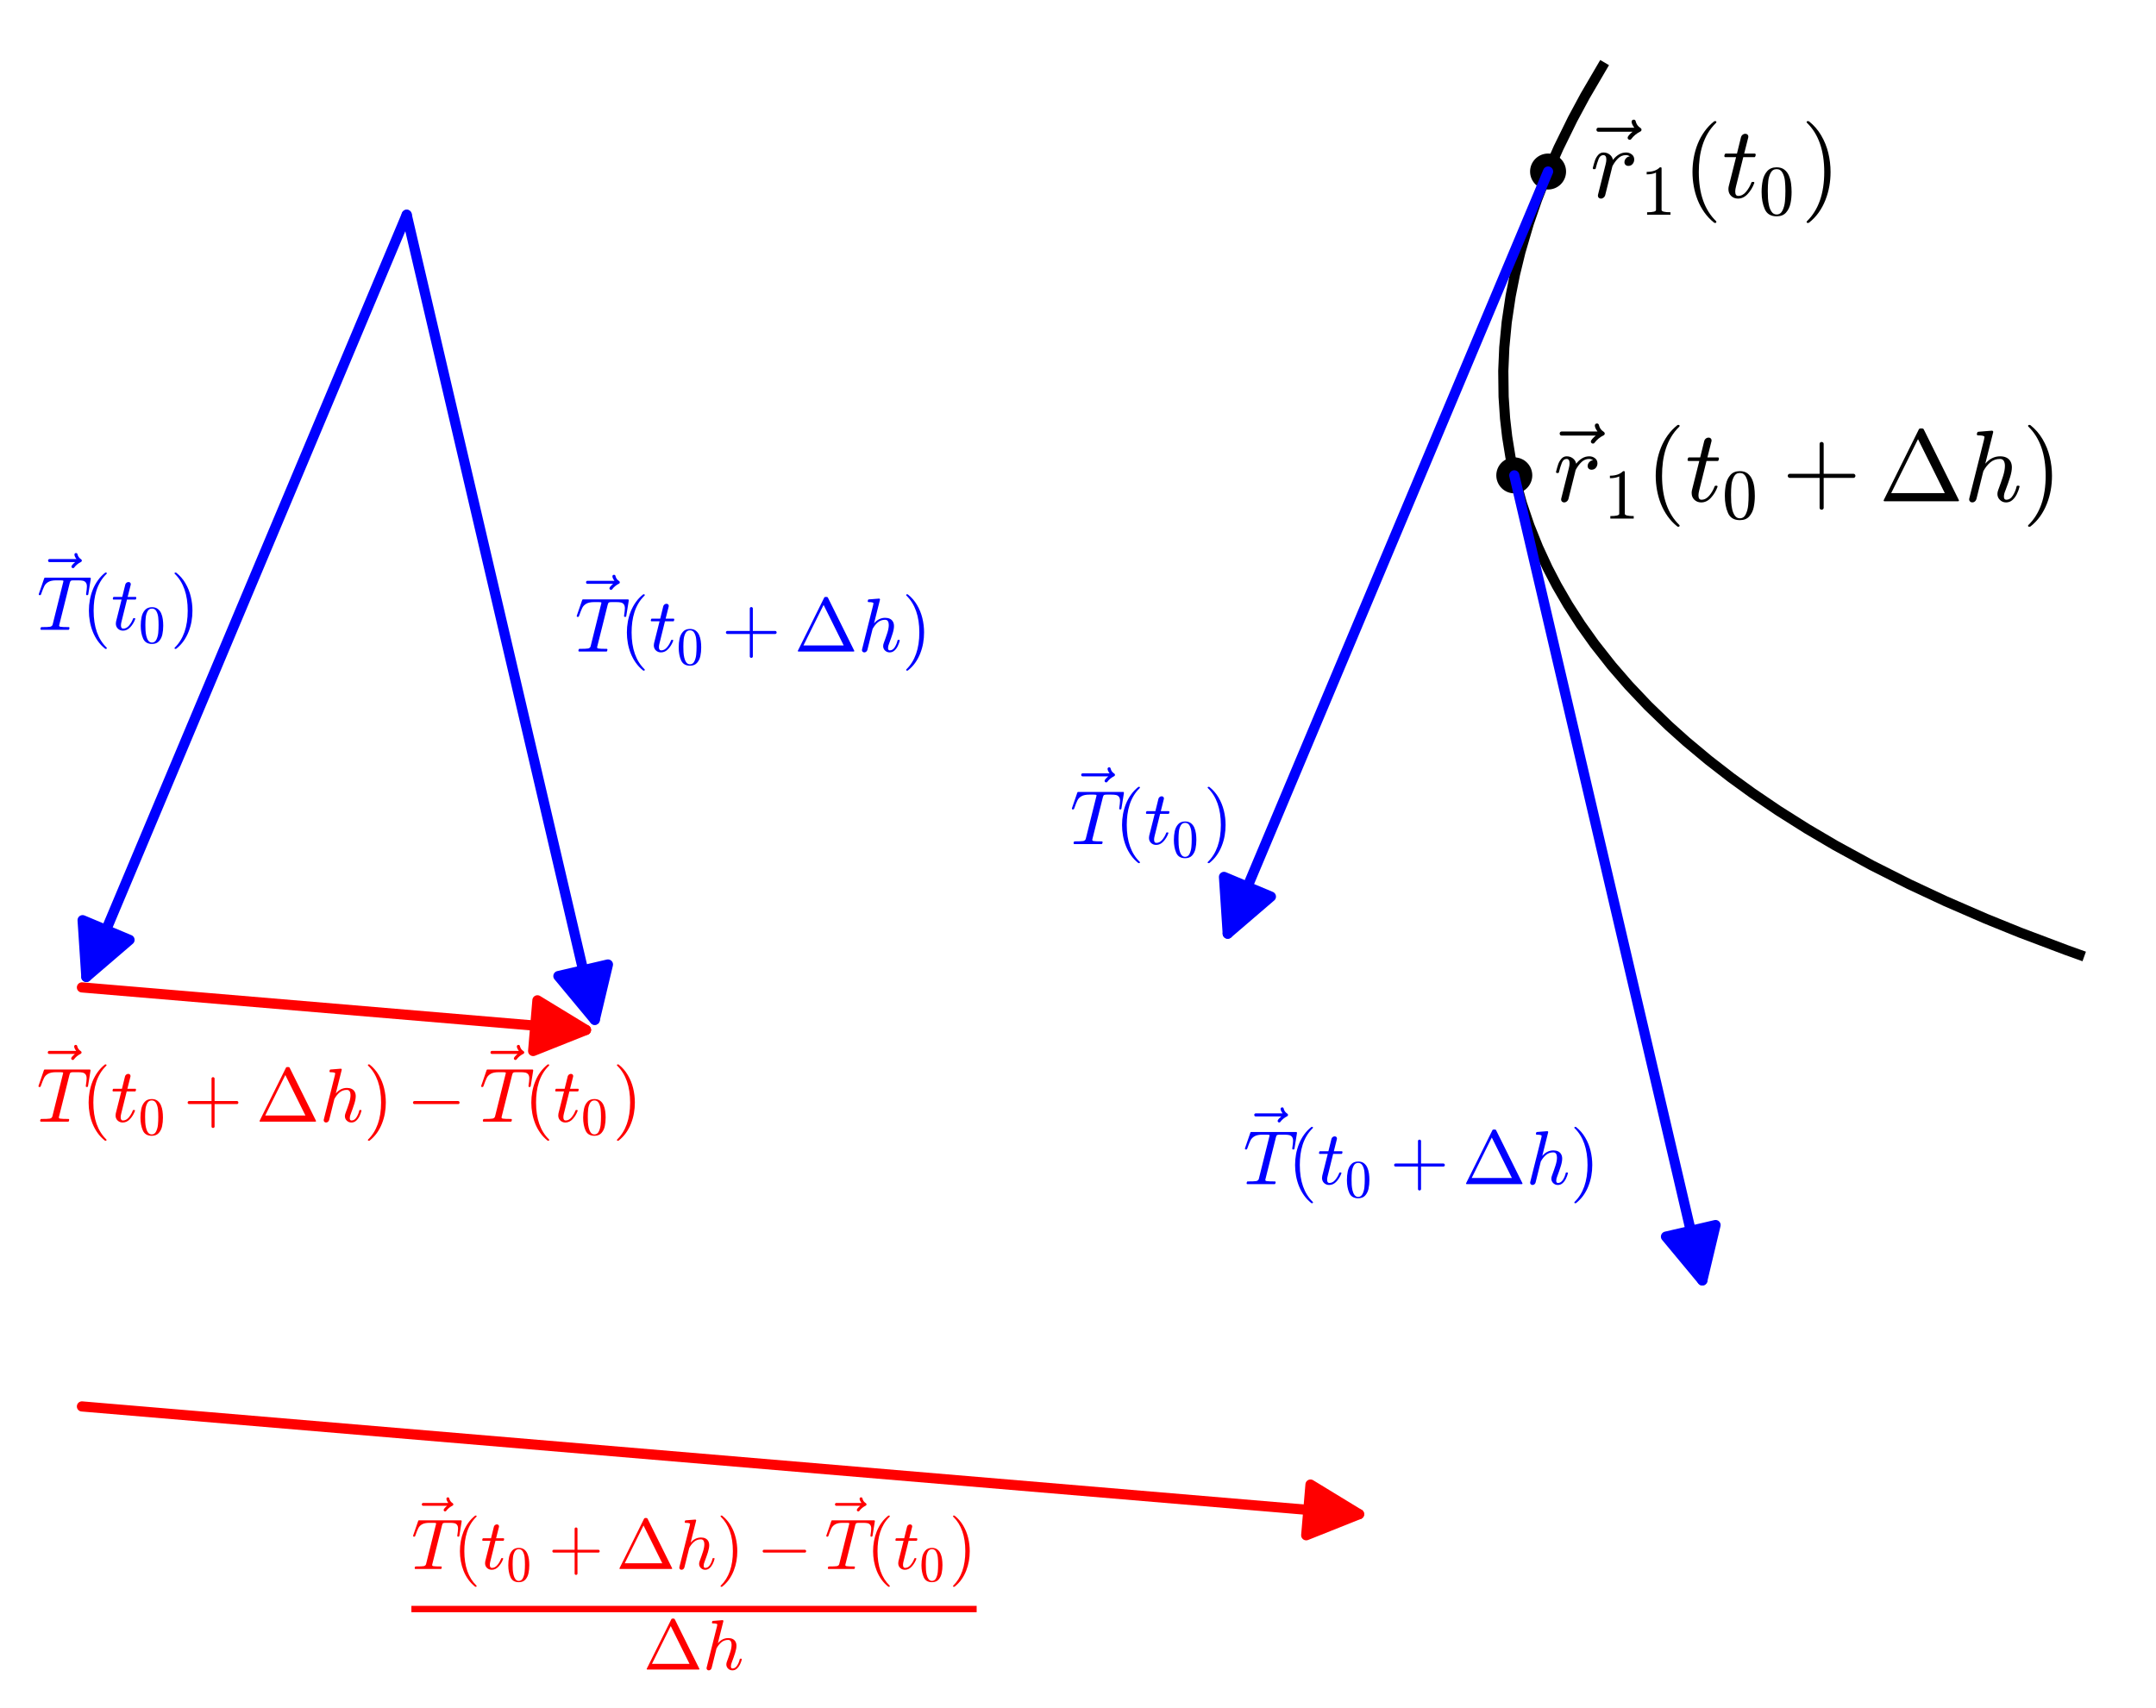
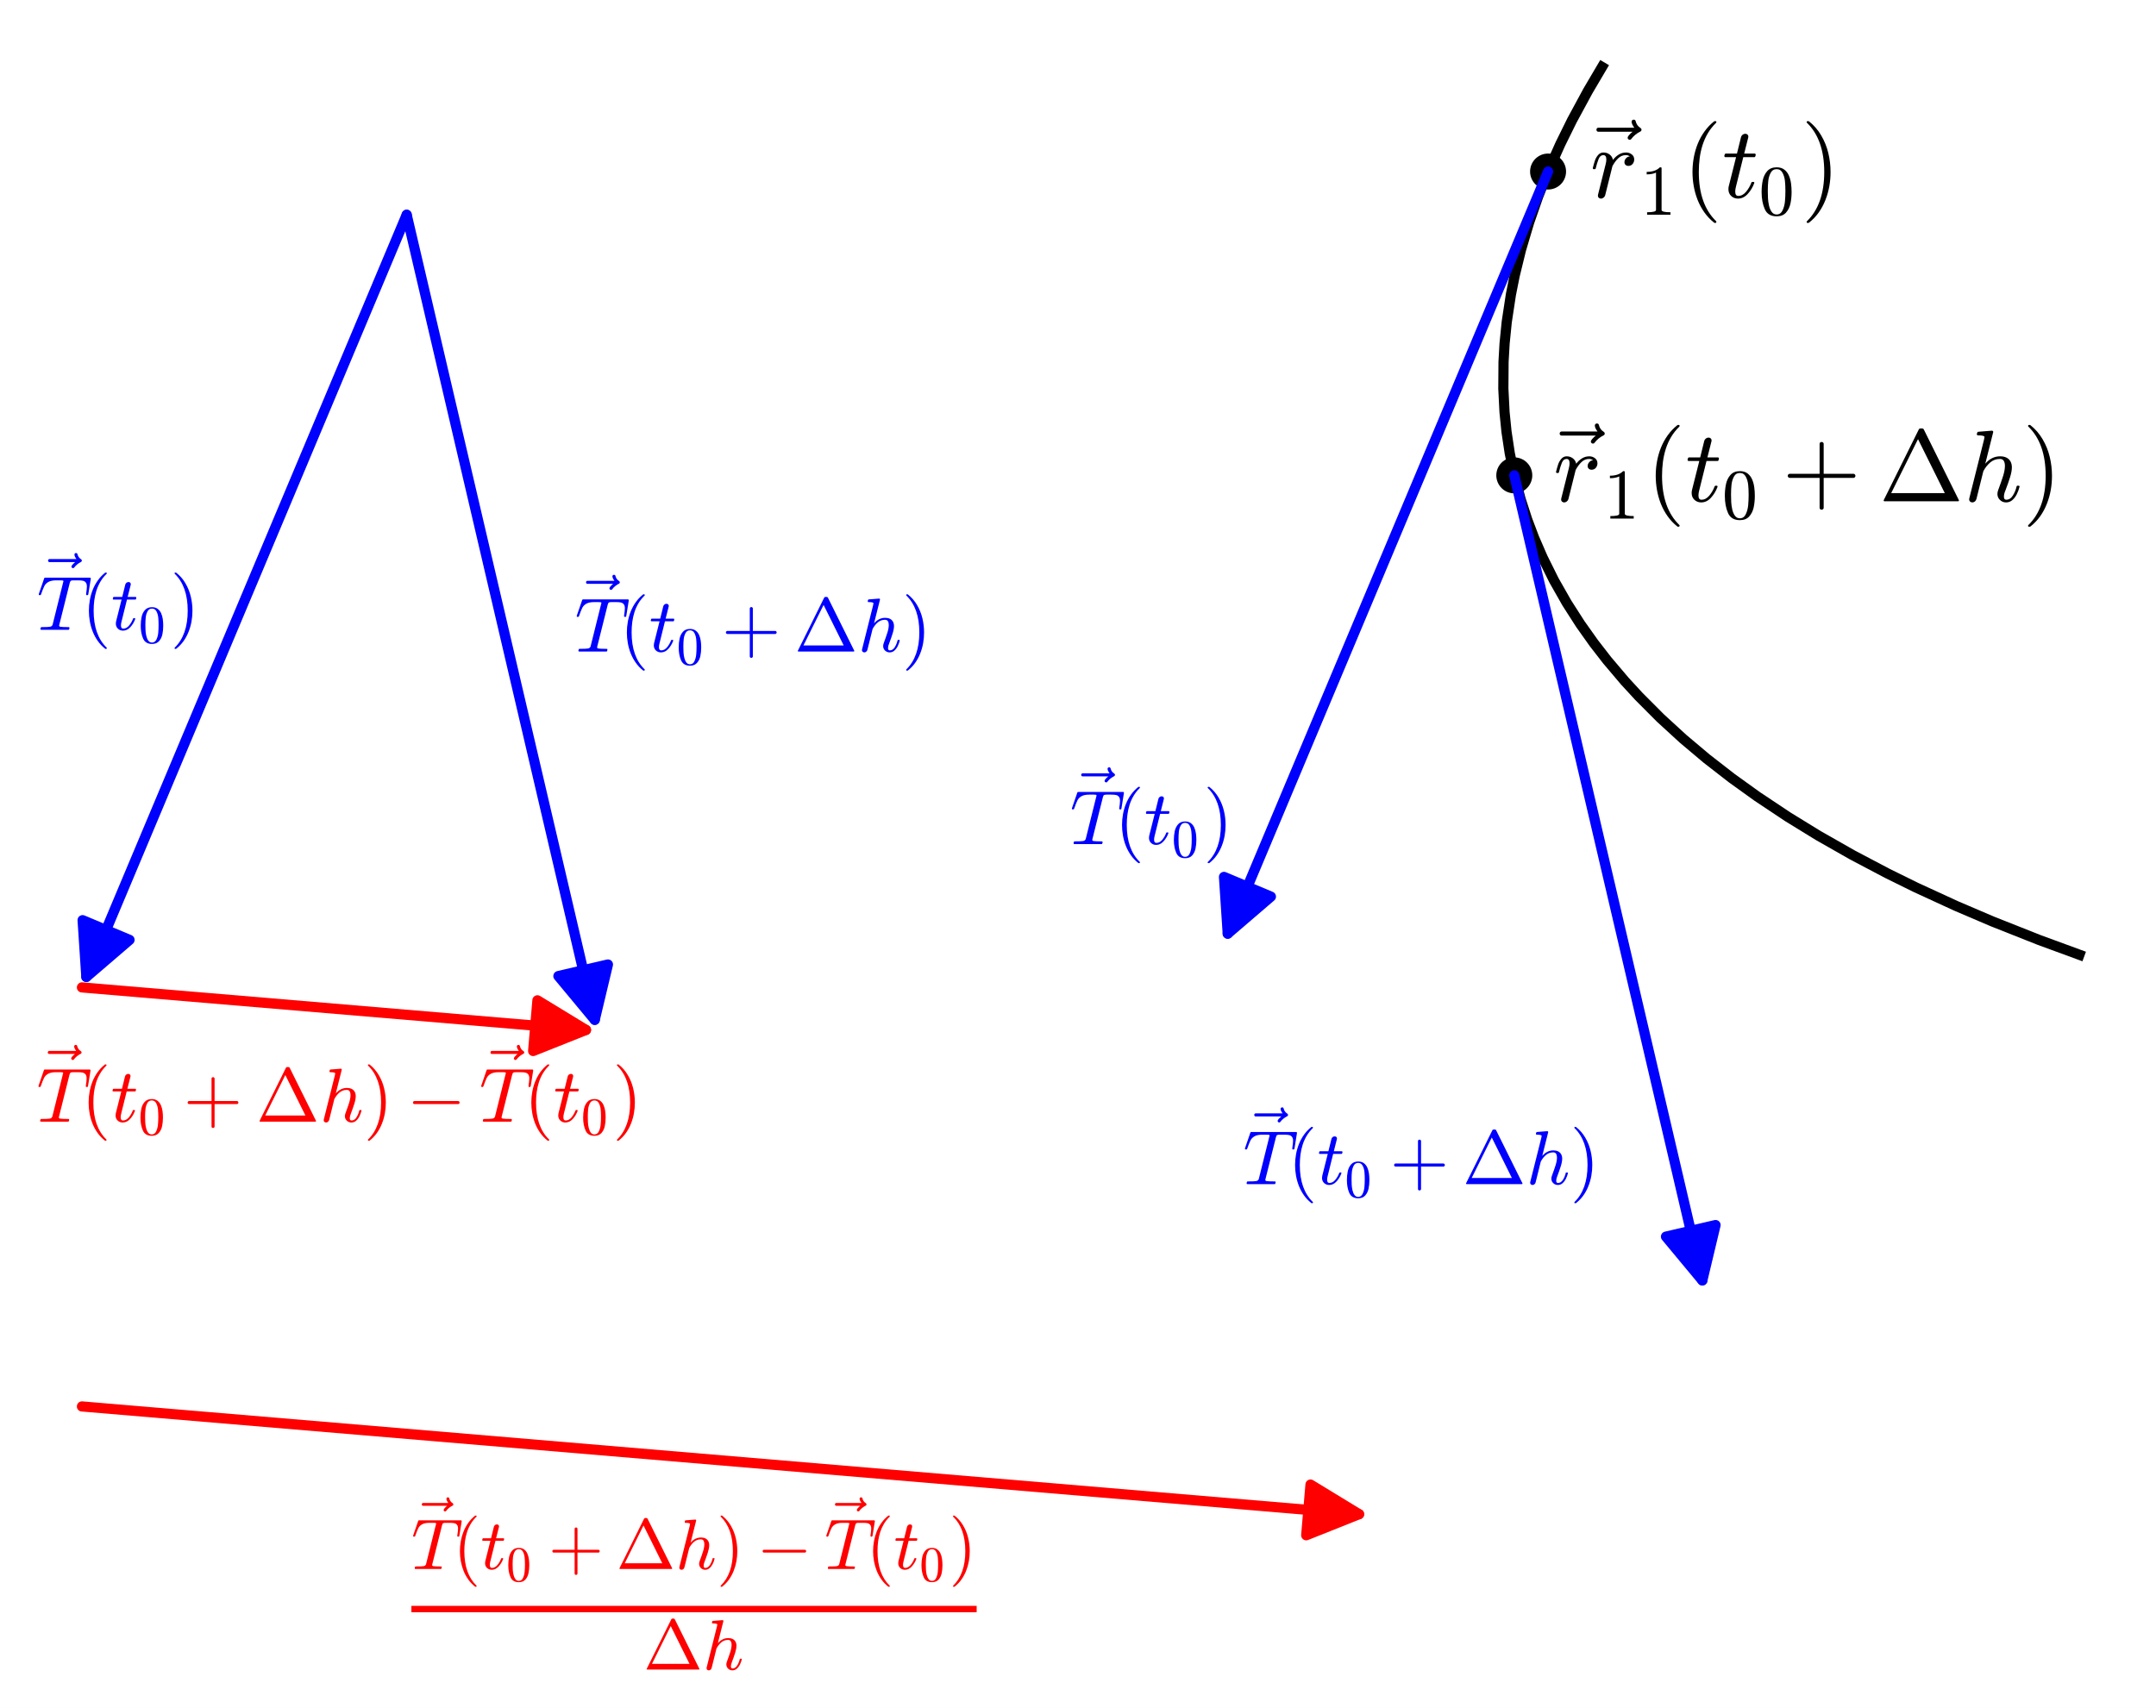
<svg xmlns="http://www.w3.org/2000/svg" xmlns:xlink="http://www.w3.org/1999/xlink" width="423.726pt" height="335.748pt" viewBox="0 0 423.726 335.748" version="1.1">
  <defs>
    <style type="text/css">*{stroke-linejoin: round; stroke-linecap: butt}</style>
  </defs>
  <g id="figure_1">
    <g id="patch_1">
      <path d="M 0 335.748  L 423.726 335.748  L 423.726 0  L 0 0  z " style="fill: #ffffff" />
    </g>
    <g id="axes_1">
      <g id="patch_2">
        <path d="M 8.254 317.414  L 416.526 317.414  L 416.526 7.2  L 8.254 7.2  z " style="fill: #ffffff" />
      </g>
      <g id="PathCollection_1">
-         <path d="M 304.247 37.256  C 305.185 37.256 306.084 36.884 306.747 36.221  C 307.41 35.558 307.783 34.659 307.783 33.721  C 307.783 32.783 307.41 31.884 306.747 31.221  C 306.084 30.558 305.185 30.185 304.247 30.185  C 303.309 30.185 302.41 30.558 301.747 31.221  C 301.084 31.884 300.712 32.783 300.712 33.721  C 300.712 34.659 301.084 35.558 301.747 36.221  C 302.41 36.884 303.309 37.256 304.247 37.256  z " clip-path="url(#p8c3b4d5170)" />
+         <path d="M 304.247 37.256  C 305.185 37.256 306.084 36.884 306.747 36.221  C 307.41 35.558 307.783 34.659 307.783 33.721  C 307.783 32.783 307.41 31.884 306.747 31.221  C 306.084 30.558 305.185 30.185 304.247 30.185  C 303.309 30.185 302.41 30.558 301.747 31.221  C 301.084 31.884 300.712 32.783 300.712 33.721  C 300.712 34.659 301.084 35.558 301.747 36.221  C 302.41 36.884 303.309 37.256 304.247 37.256  z " clip-path="url(#pfa7493a1c7)" />
      </g>
      <g id="PathCollection_2">
-         <path d="M 297.609 96.983  C 298.547 96.983 299.446 96.61 300.109 95.947  C 300.772 95.284 301.145 94.385 301.145 93.447  C 301.145 92.509 300.772 91.61 300.109 90.947  C 299.446 90.284 298.547 89.912 297.609 89.912  C 296.671 89.912 295.772 90.284 295.109 90.947  C 294.446 91.61 294.074 92.509 294.074 93.447  C 294.074 94.385 294.446 95.284 295.109 95.947  C 295.772 96.61 296.671 96.983 297.609 96.983  z " clip-path="url(#p8c3b4d5170)" />
+         <path d="M 297.609 96.983  C 298.547 96.983 299.446 96.61 300.109 95.947  C 300.772 95.284 301.145 94.385 301.145 93.447  C 301.145 92.509 300.772 91.61 300.109 90.947  C 299.446 90.284 298.547 89.912 297.609 89.912  C 296.671 89.912 295.772 90.284 295.109 90.947  C 294.446 91.61 294.074 92.509 294.074 93.447  C 294.074 94.385 294.446 95.284 295.109 95.947  C 295.772 96.61 296.671 96.983 297.609 96.983  z " clip-path="url(#pfa7493a1c7)" />
      </g>
      <g id="matplotlib.axis_1" />
      <g id="matplotlib.axis_2" />
      <g id="line2d_1">
-         <path d="M 314.857 13.166  L 311.532 18.852  L 309.082 23.406  L 306.297 29.084  L 303.966 34.394  L 302.079 39.226  L 300.461 43.919  L 298.816 49.513  L 297.744 53.913  L 296.89 58.194  L 296.12 63.329  L 295.644 68.303  L 295.447 72.91  L 295.51 77.995  L 295.796 82.255  L 296.208 85.854  L 296.868 89.929  L 297.846 94.432  L 299.099 98.958  L 300.586 103.352  L 302.29 107.607  L 304.156 111.642  L 305.958 115.103  L 308.146 118.879  L 310.659 122.782  L 313.382 126.607  L 316.759 130.896  L 320.082 134.731  L 323.865 138.725  L 327.988 142.712  L 331.416 145.784  L 335.795 149.439  L 340.189 152.847  L 344.345 155.863  L 349.46 159.336  L 355.117 162.909  L 360.695 166.192  L 367.866 170.11  L 375.244 173.83  L 382.338 177.15  L 390.259 180.592  L 396.974 183.316  L 406.093 186.76  L 408.675 187.686  L 408.675 187.686  " clip-path="url(#p8c3b4d5170)" style="fill: none; stroke: #000000; stroke-width: 2; stroke-linecap: square" />
+         <path d="M 314.857 13.166  L 312.082 17.876  L 308.945 23.672  L 306.64 28.351  L 304.254 33.705  L 302.302 38.623  L 300.526 43.718  L 298.93 49.088  L 297.686 54.175  L 296.943 57.901  L 296.125 63.291  L 295.702 67.517  L 295.496 71.114  L 295.458 76.386  L 295.691 81.022  L 296.077 84.855  L 296.717 89.099  L 297.679 93.744  L 298.859 98.163  L 300.162 102.176  L 301.502 105.721  L 303.185 109.608  L 305.425 114.115  L 307.942 118.544  L 310.587 122.675  L 313.252 126.432  L 315.862 129.799  L 319.342 133.906  L 322.1 136.906  L 326.327 141.147  L 330.804 145.25  L 335.422 149.139  L 340.352 152.969  L 345.389 156.592  L 351.412 160.599  L 357.378 164.267  L 364.111 168.098  L 371.001 171.727  L 376.569 174.469  L 384.453 178.095  L 391.541 181.125  L 400.742 184.773  L 408.675 187.686  L 408.675 187.686  " clip-path="url(#pfa7493a1c7)" style="fill: none; stroke: #000000; stroke-width: 2; stroke-linecap: square" />
      </g>
      <g id="patch_3">
-         <path d="M 304.247 33.721  Q 272.336 109.661 241.291 183.539  " clip-path="url(#p8c3b4d5170)" style="fill: none; stroke: #0000ff; stroke-width: 2; stroke-linecap: round" />
-         <path d="M 249.774 176.257  L 241.291 183.539  L 240.555 172.383  L 249.774 176.257  z " clip-path="url(#p8c3b4d5170)" style="fill: #0000ff; stroke: #0000ff; stroke-width: 2; stroke-linecap: round" />
+         <path d="M 304.247 33.721  Q 272.336 109.661 241.291 183.539  " clip-path="url(#pfa7493a1c7)" style="fill: none; stroke: #0000ff; stroke-width: 2; stroke-linecap: round" />
+         <path d="M 249.774 176.257  L 241.291 183.539  L 240.555 172.383  z " clip-path="url(#pfa7493a1c7)" style="fill: #0000ff; stroke: #0000ff; stroke-width: 2; stroke-linecap: round" />
      </g>
      <g id="patch_4">
-         <path d="M 79.928 42.227  Q 48.017 118.166 16.971 192.045  " clip-path="url(#p8c3b4d5170)" style="fill: none; stroke: #0000ff; stroke-width: 2; stroke-linecap: round" />
-         <path d="M 25.455 184.763  L 16.971 192.045  L 16.236 180.889  L 25.455 184.763  z " clip-path="url(#p8c3b4d5170)" style="fill: #0000ff; stroke: #0000ff; stroke-width: 2; stroke-linecap: round" />
+         <path d="M 79.928 42.227  Q 48.017 118.166 16.971 192.045  " clip-path="url(#pfa7493a1c7)" style="fill: none; stroke: #0000ff; stroke-width: 2; stroke-linecap: round" />
+         <path d="M 25.455 184.763  L 16.971 192.045  L 16.236 180.889  z " clip-path="url(#pfa7493a1c7)" style="fill: #0000ff; stroke: #0000ff; stroke-width: 2; stroke-linecap: round" />
      </g>
      <g id="patch_5">
-         <path d="M 297.609 93.447  Q 316.343 173.661 334.567 251.697  " clip-path="url(#p8c3b4d5170)" style="fill: none; stroke: #0000ff; stroke-width: 2; stroke-linecap: round" />
-         <path d="M 337.162 240.822  L 334.567 251.697  L 327.424 243.096  L 337.162 240.822  z " clip-path="url(#p8c3b4d5170)" style="fill: #0000ff; stroke: #0000ff; stroke-width: 2; stroke-linecap: round" />
+         <path d="M 297.609 93.447  Q 316.343 173.661 334.567 251.697  " clip-path="url(#pfa7493a1c7)" style="fill: none; stroke: #0000ff; stroke-width: 2; stroke-linecap: round" />
+         <path d="M 337.162 240.822  L 334.567 251.697  L 327.424 243.096  z " clip-path="url(#pfa7493a1c7)" style="fill: #0000ff; stroke: #0000ff; stroke-width: 2; stroke-linecap: round" />
      </g>
      <g id="patch_6">
-         <path d="M 79.928 42.227  Q 98.661 122.44 116.886 200.477  " clip-path="url(#p8c3b4d5170)" style="fill: none; stroke: #0000ff; stroke-width: 2; stroke-linecap: round" />
-         <path d="M 119.481 189.602  L 116.886 200.477  L 109.743 191.876  L 119.481 189.602  z " clip-path="url(#p8c3b4d5170)" style="fill: #0000ff; stroke: #0000ff; stroke-width: 2; stroke-linecap: round" />
+         <path d="M 79.928 42.227  Q 98.661 122.44 116.886 200.477  " clip-path="url(#pfa7493a1c7)" style="fill: none; stroke: #0000ff; stroke-width: 2; stroke-linecap: round" />
+         <path d="M 119.481 189.602  L 116.886 200.477  L 109.743 191.876  z " clip-path="url(#pfa7493a1c7)" style="fill: #0000ff; stroke: #0000ff; stroke-width: 2; stroke-linecap: round" />
      </g>
      <g id="patch_7">
-         <path d="M 16.105 194.106  Q 66.75 198.38 115.167 202.466  " clip-path="url(#p8c3b4d5170)" style="fill: none; stroke: #ff0000; stroke-width: 2; stroke-linecap: round" />
-         <path d="M 105.623 196.643  L 115.167 202.466  L 104.782 206.608  L 105.623 196.643  z " clip-path="url(#p8c3b4d5170)" style="fill: #ff0000; stroke: #ff0000; stroke-width: 2; stroke-linecap: round" />
+         <path d="M 16.105 194.106  Q 66.75 198.38 115.167 202.466  " clip-path="url(#pfa7493a1c7)" style="fill: none; stroke: #ff0000; stroke-width: 2; stroke-linecap: round" />
+         <path d="M 105.623 196.643  L 115.167 202.466  L 104.782 206.608  z " clip-path="url(#pfa7493a1c7)" style="fill: #ff0000; stroke: #ff0000; stroke-width: 2; stroke-linecap: round" />
      </g>
      <g id="patch_8">
-         <path d="M 16.105 276.479  Q 142.717 287.164 267.101 297.66  " clip-path="url(#p8c3b4d5170)" style="fill: none; stroke: #ff0000; stroke-width: 2; stroke-linecap: round" />
-         <path d="M 257.557 291.837  L 267.101 297.66  L 256.716 301.802  L 257.557 291.837  z " clip-path="url(#p8c3b4d5170)" style="fill: #ff0000; stroke: #ff0000; stroke-width: 2; stroke-linecap: round" />
+         <path d="M 16.105 276.479  Q 142.717 287.164 267.101 297.66  " clip-path="url(#pfa7493a1c7)" style="fill: none; stroke: #ff0000; stroke-width: 2; stroke-linecap: round" />
+         <path d="M 257.557 291.837  L 267.101 297.66  L 256.716 301.802  z " clip-path="url(#pfa7493a1c7)" style="fill: #ff0000; stroke: #ff0000; stroke-width: 2; stroke-linecap: round" />
      </g>
      <g id="text_1">
        <g transform="translate(312.496 38.92095) scale(0.2 -0.2)">
          <defs>
            <path id="Cmmi10-7e" d="M 1281 3809  Q 1231 3809 1198 3846  Q 1166 3884 1166 3938  Q 1166 3984 1198 4023  Q 1231 4063 1281 4063  L 3547 4063  Q 3378 4291 3378 4441  Q 3378 4497 3417 4533  Q 3456 4569 3506 4569  Q 3613 4569 3634 4469  Q 3697 4194 3938 4044  Q 4000 4003 4000 3938  Q 4000 3859 3938 3828  Q 3575 3647 3353 3347  Q 3328 3303 3256 3303  Q 3209 3303 3168 3340  Q 3128 3378 3128 3431  Q 3128 3547 3438 3809  L 1281 3809  z " transform="scale(0.015625)" />
            <path id="Cmmi10-72" d="M 494 109  Q 494 147 500 166  L 978 2075  Q 1025 2253 1025 2388  Q 1025 2663 838 2663  Q 638 2663 541 2423  Q 444 2184 353 1819  Q 353 1800 334 1789  Q 316 1778 300 1778  L 225 1778  Q 203 1778 187 1801  Q 172 1825 172 1844  Q 241 2122 305 2315  Q 369 2509 505 2668  Q 641 2828 844 2828  Q 1066 2828 1233 2700  Q 1400 2572 1441 2363  Q 1603 2575 1811 2701  Q 2019 2828 2266 2828  Q 2469 2828 2623 2709  Q 2778 2591 2778 2388  Q 2778 2225 2676 2104  Q 2575 1984 2406 1984  Q 2303 1984 2233 2048  Q 2163 2113 2163 2216  Q 2163 2356 2266 2467  Q 2369 2578 2503 2578  Q 2400 2663 2253 2663  Q 1978 2663 1775 2467  Q 1572 2272 1409 1972  L 953 141  Q 931 53 854 -9  Q 778 -72 684 -72  Q 606 -72 550 -22  Q 494 28 494 109  z " transform="scale(0.015625)" />
            <path id="Cmr10-31" d="M 594 0  L 594 225  Q 1394 225 1394 428  L 1394 3788  Q 1063 3628 556 3628  L 556 3853  Q 1341 3853 1741 4263  L 1831 4263  Q 1853 4263 1873 4245  Q 1894 4228 1894 4206  L 1894 428  Q 1894 225 2694 225  L 2694 0  L 594 0  z " transform="scale(0.015625)" />
            <path id="Cmr10-28" d="M 1984 -1588  Q 1628 -1306 1370 -942  Q 1113 -578 948 -165  Q 784 247 703 697  Q 622 1147 622 1600  Q 622 2059 703 2509  Q 784 2959 951 3375  Q 1119 3791 1378 4153  Q 1638 4516 1984 4788  Q 1984 4800 2016 4800  L 2075 4800  Q 2094 4800 2109 4783  Q 2125 4766 2125 4744  Q 2125 4716 2113 4703  Q 1800 4397 1592 4047  Q 1384 3697 1257 3301  Q 1131 2906 1075 2482  Q 1019 2059 1019 1600  Q 1019 -434 2106 -1491  Q 2125 -1509 2125 -1544  Q 2125 -1559 2108 -1579  Q 2091 -1600 2075 -1600  L 2016 -1600  Q 1984 -1600 1984 -1588  z " transform="scale(0.015625)" />
            <path id="Cmmi10-74" d="M 397 519  Q 397 613 416 697  L 878 2534  L 206 2534  Q 141 2534 141 2619  Q 166 2759 225 2759  L 934 2759  L 1191 3803  Q 1216 3888 1291 3947  Q 1366 4006 1459 4006  Q 1541 4006 1595 3957  Q 1650 3909 1650 3828  Q 1650 3809 1648 3798  Q 1647 3788 1644 3775  L 1388 2759  L 2047 2759  Q 2113 2759 2113 2675  Q 2109 2659 2100 2621  Q 2091 2584 2075 2559  Q 2059 2534 2028 2534  L 1331 2534  L 872 684  Q 825 503 825 372  Q 825 97 1013 97  Q 1294 97 1511 361  Q 1728 625 1844 941  Q 1869 978 1894 978  L 1972 978  Q 1997 978 2012 961  Q 2028 944 2028 922  Q 2028 909 2022 903  Q 1881 516 1612 222  Q 1344 -72 997 -72  Q 744 -72 570 93  Q 397 259 397 519  z " transform="scale(0.015625)" />
            <path id="Cmr10-30" d="M 1600 -141  Q 816 -141 533 504  Q 250 1150 250 2041  Q 250 2597 351 3087  Q 453 3578 754 3920  Q 1056 4263 1600 4263  Q 2022 4263 2290 4056  Q 2559 3850 2700 3523  Q 2841 3197 2892 2823  Q 2944 2450 2944 2041  Q 2944 1491 2842 1011  Q 2741 531 2444 195  Q 2147 -141 1600 -141  z M 1600 25  Q 1956 25 2131 390  Q 2306 756 2347 1200  Q 2388 1644 2388 2144  Q 2388 2625 2347 3031  Q 2306 3438 2132 3767  Q 1959 4097 1600 4097  Q 1238 4097 1063 3765  Q 888 3434 847 3029  Q 806 2625 806 2144  Q 806 1788 823 1472  Q 841 1156 916 820  Q 991 484 1158 254  Q 1325 25 1600 25  z " transform="scale(0.015625)" />
            <path id="Cmr10-29" d="M 416 -1600  Q 359 -1600 359 -1544  Q 359 -1516 372 -1503  Q 1466 -434 1466 1600  Q 1466 3634 384 4691  Q 359 4706 359 4744  Q 359 4766 376 4783  Q 394 4800 416 4800  L 475 4800  Q 494 4800 506 4788  Q 966 4425 1272 3906  Q 1578 3388 1720 2800  Q 1863 2213 1863 1600  Q 1863 1147 1786 708  Q 1709 269 1542 -157  Q 1375 -584 1119 -945  Q 863 -1306 506 -1588  Q 494 -1600 475 -1600  L 416 -1600  z " transform="scale(0.015625)" />
          </defs>
          <use xlink:href="#Cmmi10-7e" transform="translate(-11.93945 5.609375)" />
          <use xlink:href="#Cmmi10-72" transform="translate(0 0.53125)" />
          <use xlink:href="#Cmr10-31" transform="translate(49.58133 -16.475) scale(0.7)" />
          <use xlink:href="#Cmr10-28" transform="translate(90.95867 0.53125)" />
          <use xlink:href="#Cmmi10-74" transform="translate(129.777 0.53125)" />
          <use xlink:href="#Cmr10-30" transform="translate(165.861 -16.475) scale(0.7)" />
          <use xlink:href="#Cmr10-29" transform="translate(207.2384 0.53125)" />
        </g>
      </g>
      <g id="text_2">
        <g style="fill: #0000ff" transform="translate(210.2998 165.9874) scale(0.15 -0.15)">
          <defs>
            <path id="Cmmi10-54" d="M 294 84  Q 297 100 308 140  Q 319 181 336 203  Q 353 225 384 225  Q 934 225 1113 256  Q 1284 300 1319 441  L 2194 3956  Q 2222 4034 2222 4097  Q 2222 4147 1997 4147  L 1625 4147  Q 1197 4147 964 4015  Q 731 3884 622 3668  Q 513 3453 341 2963  Q 319 2906 275 2906  L 219 2906  Q 153 2906 153 2988  L 609 4313  Q 622 4372 672 4372  L 4453 4372  Q 4519 4372 4519 4288  L 4306 2963  Q 4306 2944 4284 2925  Q 4263 2906 4244 2906  L 4184 2906  Q 4122 2906 4122 2988  Q 4191 3441 4191 3628  Q 4191 3853 4097 3968  Q 4003 4084 3853 4115  Q 3703 4147 3463 4147  L 3084 4147  Q 2913 4147 2853 4115  Q 2794 4084 2753 3928  L 1875 416  Q 1872 403 1870 390  Q 1869 378 1863 359  Q 1863 278 1959 256  Q 2125 225 2669 225  Q 2731 225 2731 141  Q 2709 50 2696 25  Q 2684 0 2625 0  L 359 0  Q 294 0 294 84  z " transform="scale(0.015625)" />
          </defs>
          <use xlink:href="#Cmmi10-7e" transform="translate(-3.619141 29.60938)" />
          <use xlink:href="#Cmmi10-54" transform="translate(0 0.40625)" />
          <use xlink:href="#Cmr10-28" transform="translate(58.39844 0.40625)" />
          <use xlink:href="#Cmmi10-74" transform="translate(97.2168 0.40625)" />
          <use xlink:href="#Cmr10-30" transform="translate(133.3008 -16.6) scale(0.7)" />
          <use xlink:href="#Cmr10-29" transform="translate(174.6781 0.40625)" />
        </g>
      </g>
      <g id="text_3">
        <g style="fill: #0000ff" transform="translate(7.254865 123.8665) scale(0.15 -0.15)">
          <use xlink:href="#Cmmi10-7e" transform="translate(-3.619141 29.60938)" />
          <use xlink:href="#Cmmi10-54" transform="translate(0 0.40625)" />
          <use xlink:href="#Cmr10-28" transform="translate(58.39844 0.40625)" />
          <use xlink:href="#Cmmi10-74" transform="translate(97.2168 0.40625)" />
          <use xlink:href="#Cmr10-30" transform="translate(133.3008 -16.6) scale(0.7)" />
          <use xlink:href="#Cmr10-29" transform="translate(174.6781 0.40625)" />
        </g>
      </g>
      <g id="text_4">
        <g transform="translate(305.2697 98.6471) scale(0.2 -0.2)">
          <defs>
            <path id="Cmr10-2b" d="M 481 1472  Q 428 1472 393 1512  Q 359 1553 359 1600  Q 359 1647 393 1687  Q 428 1728 481 1728  L 2363 1728  L 2363 3616  Q 2363 3666 2400 3698  Q 2438 3731 2491 3731  Q 2538 3731 2578 3698  Q 2619 3666 2619 3616  L 2619 1728  L 4500 1728  Q 4547 1728 4581 1687  Q 4616 1647 4616 1600  Q 4616 1553 4581 1512  Q 4547 1472 4500 1472  L 2619 1472  L 2619 -416  Q 2619 -466 2578 -498  Q 2538 -531 2491 -531  Q 2438 -531 2400 -498  Q 2363 -466 2363 -416  L 2363 1472  L 481 1472  z " transform="scale(0.015625)" />
            <path id="Cmr10-a2" d="M 347 0  Q 294 0 294 50  Q 297 56 298 59  Q 300 63 300 72  L 2503 4513  Q 2531 4581 2619 4581  L 2706 4581  Q 2794 4581 2822 4513  L 5025 72  Q 5028 66 5029 61  Q 5031 56 5031 50  Q 5031 0 4978 0  L 347 0  z M 769 513  L 4141 513  L 2456 3909  L 769 513  z " transform="scale(0.015625)" />
            <path id="Cmmi10-68" d="M 341 116  Q 341 153 347 172  L 1275 3872  Q 1300 3981 1306 4044  Q 1306 4147 891 4147  Q 825 4147 825 4231  Q 828 4247 839 4287  Q 850 4328 867 4350  Q 884 4372 916 4372  L 1778 4441  L 1797 4441  Q 1797 4434 1819 4423  Q 1841 4413 1844 4409  Q 1856 4378 1856 4359  L 1356 2363  Q 1750 2828 2291 2828  Q 2516 2828 2680 2750  Q 2844 2672 2936 2514  Q 3028 2356 3028 2138  Q 3028 1875 2911 1503  Q 2794 1131 2619 672  Q 2528 463 2528 288  Q 2528 97 2675 97  Q 2925 97 3092 364  Q 3259 631 3328 941  Q 3341 978 3378 978  L 3456 978  Q 3481 978 3497 961  Q 3513 944 3513 922  Q 3513 916 3506 903  Q 3450 672 3339 448  Q 3228 225 3059 76  Q 2891 -72 2663 -72  Q 2438 -72 2278 83  Q 2119 238 2119 459  Q 2119 578 2169 709  Q 2350 1191 2470 1569  Q 2591 1947 2591 2234  Q 2591 2419 2519 2541  Q 2447 2663 2278 2663  Q 1934 2663 1678 2452  Q 1422 2241 1234 1894  L 800 147  Q 775 50 703 -11  Q 631 -72 538 -72  Q 456 -72 398 -17  Q 341 38 341 116  z " transform="scale(0.015625)" />
          </defs>
          <use xlink:href="#Cmmi10-7e" transform="translate(-11.93945 5.609375)" />
          <use xlink:href="#Cmmi10-72" transform="translate(0 0.53125)" />
          <use xlink:href="#Cmr10-31" transform="translate(49.58133 -16.475) scale(0.7)" />
          <use xlink:href="#Cmr10-28" transform="translate(90.95867 0.53125)" />
          <use xlink:href="#Cmmi10-74" transform="translate(129.777 0.53125)" />
          <use xlink:href="#Cmr10-30" transform="translate(165.861 -16.475) scale(0.7)" />
          <use xlink:href="#Cmr10-2b" transform="translate(224.797 0.53125)" />
          <use xlink:href="#Cmr10-a2" transform="translate(320.0411 0.53125)" />
          <use xlink:href="#Cmmi10-68" transform="translate(403.3419 0.53125)" />
          <use xlink:href="#Cmr10-29" transform="translate(460.9591 0.53125)" />
        </g>
      </g>
      <g id="text_5">
        <g style="fill: #0000ff" transform="translate(244.3081 232.8368) scale(0.15 -0.15)">
          <use xlink:href="#Cmmi10-7e" transform="translate(-3.619141 29.60938)" />
          <use xlink:href="#Cmmi10-54" transform="translate(0 0.40625)" />
          <use xlink:href="#Cmr10-28" transform="translate(58.39844 0.40625)" />
          <use xlink:href="#Cmmi10-74" transform="translate(97.2168 0.40625)" />
          <use xlink:href="#Cmr10-30" transform="translate(133.3008 -16.6) scale(0.7)" />
          <use xlink:href="#Cmr10-2b" transform="translate(192.2367 0.40625)" />
          <use xlink:href="#Cmr10-a2" transform="translate(287.4809 0.40625)" />
          <use xlink:href="#Cmmi10-68" transform="translate(370.7816 0.40625)" />
          <use xlink:href="#Cmr10-29" transform="translate(428.3988 0.40625)" />
        </g>
      </g>
      <g id="text_6">
        <g style="fill: #0000ff" transform="translate(112.9848 128.1404) scale(0.15 -0.15)">
          <use xlink:href="#Cmmi10-7e" transform="translate(-3.619141 29.60938)" />
          <use xlink:href="#Cmmi10-54" transform="translate(0 0.40625)" />
          <use xlink:href="#Cmr10-28" transform="translate(58.39844 0.40625)" />
          <use xlink:href="#Cmmi10-74" transform="translate(97.2168 0.40625)" />
          <use xlink:href="#Cmr10-30" transform="translate(133.3008 -16.6) scale(0.7)" />
          <use xlink:href="#Cmr10-2b" transform="translate(192.2367 0.40625)" />
          <use xlink:href="#Cmr10-a2" transform="translate(287.4809 0.40625)" />
          <use xlink:href="#Cmmi10-68" transform="translate(370.7816 0.40625)" />
          <use xlink:href="#Cmr10-29" transform="translate(428.3988 0.40625)" />
        </g>
      </g>
      <g id="text_7">
        <g style="fill: #ff0000" transform="translate(7.2 220.5548) scale(0.15 -0.15)">
          <defs>
            <path id="Cmsy10-a1" d="M 653 1472  Q 600 1472 565 1512  Q 531 1553 531 1600  Q 531 1647 565 1687  Q 600 1728 653 1728  L 4325 1728  Q 4375 1728 4408 1687  Q 4441 1647 4441 1600  Q 4441 1553 4408 1512  Q 4375 1472 4325 1472  L 653 1472  z " transform="scale(0.015625)" />
          </defs>
          <use xlink:href="#Cmmi10-7e" transform="translate(-3.619141 29.60938)" />
          <use xlink:href="#Cmmi10-54" transform="translate(0 0.40625)" />
          <use xlink:href="#Cmr10-28" transform="translate(58.39844 0.40625)" />
          <use xlink:href="#Cmmi10-74" transform="translate(97.2168 0.40625)" />
          <use xlink:href="#Cmr10-30" transform="translate(133.3008 -16.6) scale(0.7)" />
          <use xlink:href="#Cmr10-2b" transform="translate(192.2367 0.40625)" />
          <use xlink:href="#Cmr10-a2" transform="translate(287.4809 0.40625)" />
          <use xlink:href="#Cmmi10-68" transform="translate(370.7816 0.40625)" />
          <use xlink:href="#Cmr10-29" transform="translate(428.3988 0.40625)" />
          <use xlink:href="#Cmsy10-a1" transform="translate(484.7758 0.40625)" />
          <use xlink:href="#Cmmi10-7e" transform="translate(576.4008 29.60938)" />
          <use xlink:href="#Cmmi10-54" transform="translate(580.0199 0.40625)" />
          <use xlink:href="#Cmr10-28" transform="translate(638.4184 0.40625)" />
          <use xlink:href="#Cmmi10-74" transform="translate(677.2367 0.40625)" />
          <use xlink:href="#Cmr10-30" transform="translate(713.3207 -16.6) scale(0.7)" />
          <use xlink:href="#Cmr10-29" transform="translate(754.698 0.40625)" />
        </g>
      </g>
      <g id="text_8">
        <g style="fill: #ff0000" transform="translate(80.85273 319.5479) scale(0.2 -0.2)">
          <use xlink:href="#Cmmi10-7e" transform="translate(-2.530273 76.02813) scale(0.7)" />
          <use xlink:href="#Cmmi10-54" transform="translate(0 55.58438) scale(0.7)" />
          <use xlink:href="#Cmr10-28" transform="translate(40.87891 55.58438) scale(0.7)" />
          <use xlink:href="#Cmmi10-74" transform="translate(68.05176 55.58438) scale(0.7)" />
          <use xlink:href="#Cmr10-30" transform="translate(93.31055 43.68) scale(0.49)" />
          <use xlink:href="#Cmr10-2b" transform="translate(134.5657 55.58438) scale(0.7)" />
          <use xlink:href="#Cmr10-a2" transform="translate(201.2366 55.58438) scale(0.7)" />
          <use xlink:href="#Cmmi10-68" transform="translate(259.5471 55.58438) scale(0.7)" />
          <use xlink:href="#Cmr10-29" transform="translate(299.8792 55.58438) scale(0.7)" />
          <use xlink:href="#Cmsy10-a1" transform="translate(339.343 55.58438) scale(0.7)" />
          <use xlink:href="#Cmmi10-7e" transform="translate(403.4837 76.02813) scale(0.7)" />
          <use xlink:href="#Cmmi10-54" transform="translate(406.0139 55.58438) scale(0.7)" />
          <use xlink:href="#Cmr10-28" transform="translate(446.8929 55.58438) scale(0.7)" />
          <use xlink:href="#Cmmi10-74" transform="translate(474.0657 55.58438) scale(0.7)" />
          <use xlink:href="#Cmr10-30" transform="translate(499.3245 43.68) scale(0.49)" />
          <use xlink:href="#Cmr10-29" transform="translate(528.2886 55.58438) scale(0.7)" />
          <use xlink:href="#Cmr10-a2" transform="translate(228 -43.27031) scale(0.7)" />
          <use xlink:href="#Cmmi10-68" transform="translate(286.3105 -43.27031) scale(0.7)" />
          <path d="M 0 13.084  L 0 19.334  L 555.461 19.334  L 555.461 13.084  L 0 13.084  z " />
        </g>
      </g>
    </g>
  </g>
  <defs>
-     <clipPath id="p8c3b4d5170">
+     <clipPath id="pfa7493a1c7">
      <rect x="8.254" y="7.2" width="408.272" height="310.214" />
    </clipPath>
  </defs>
</svg>
